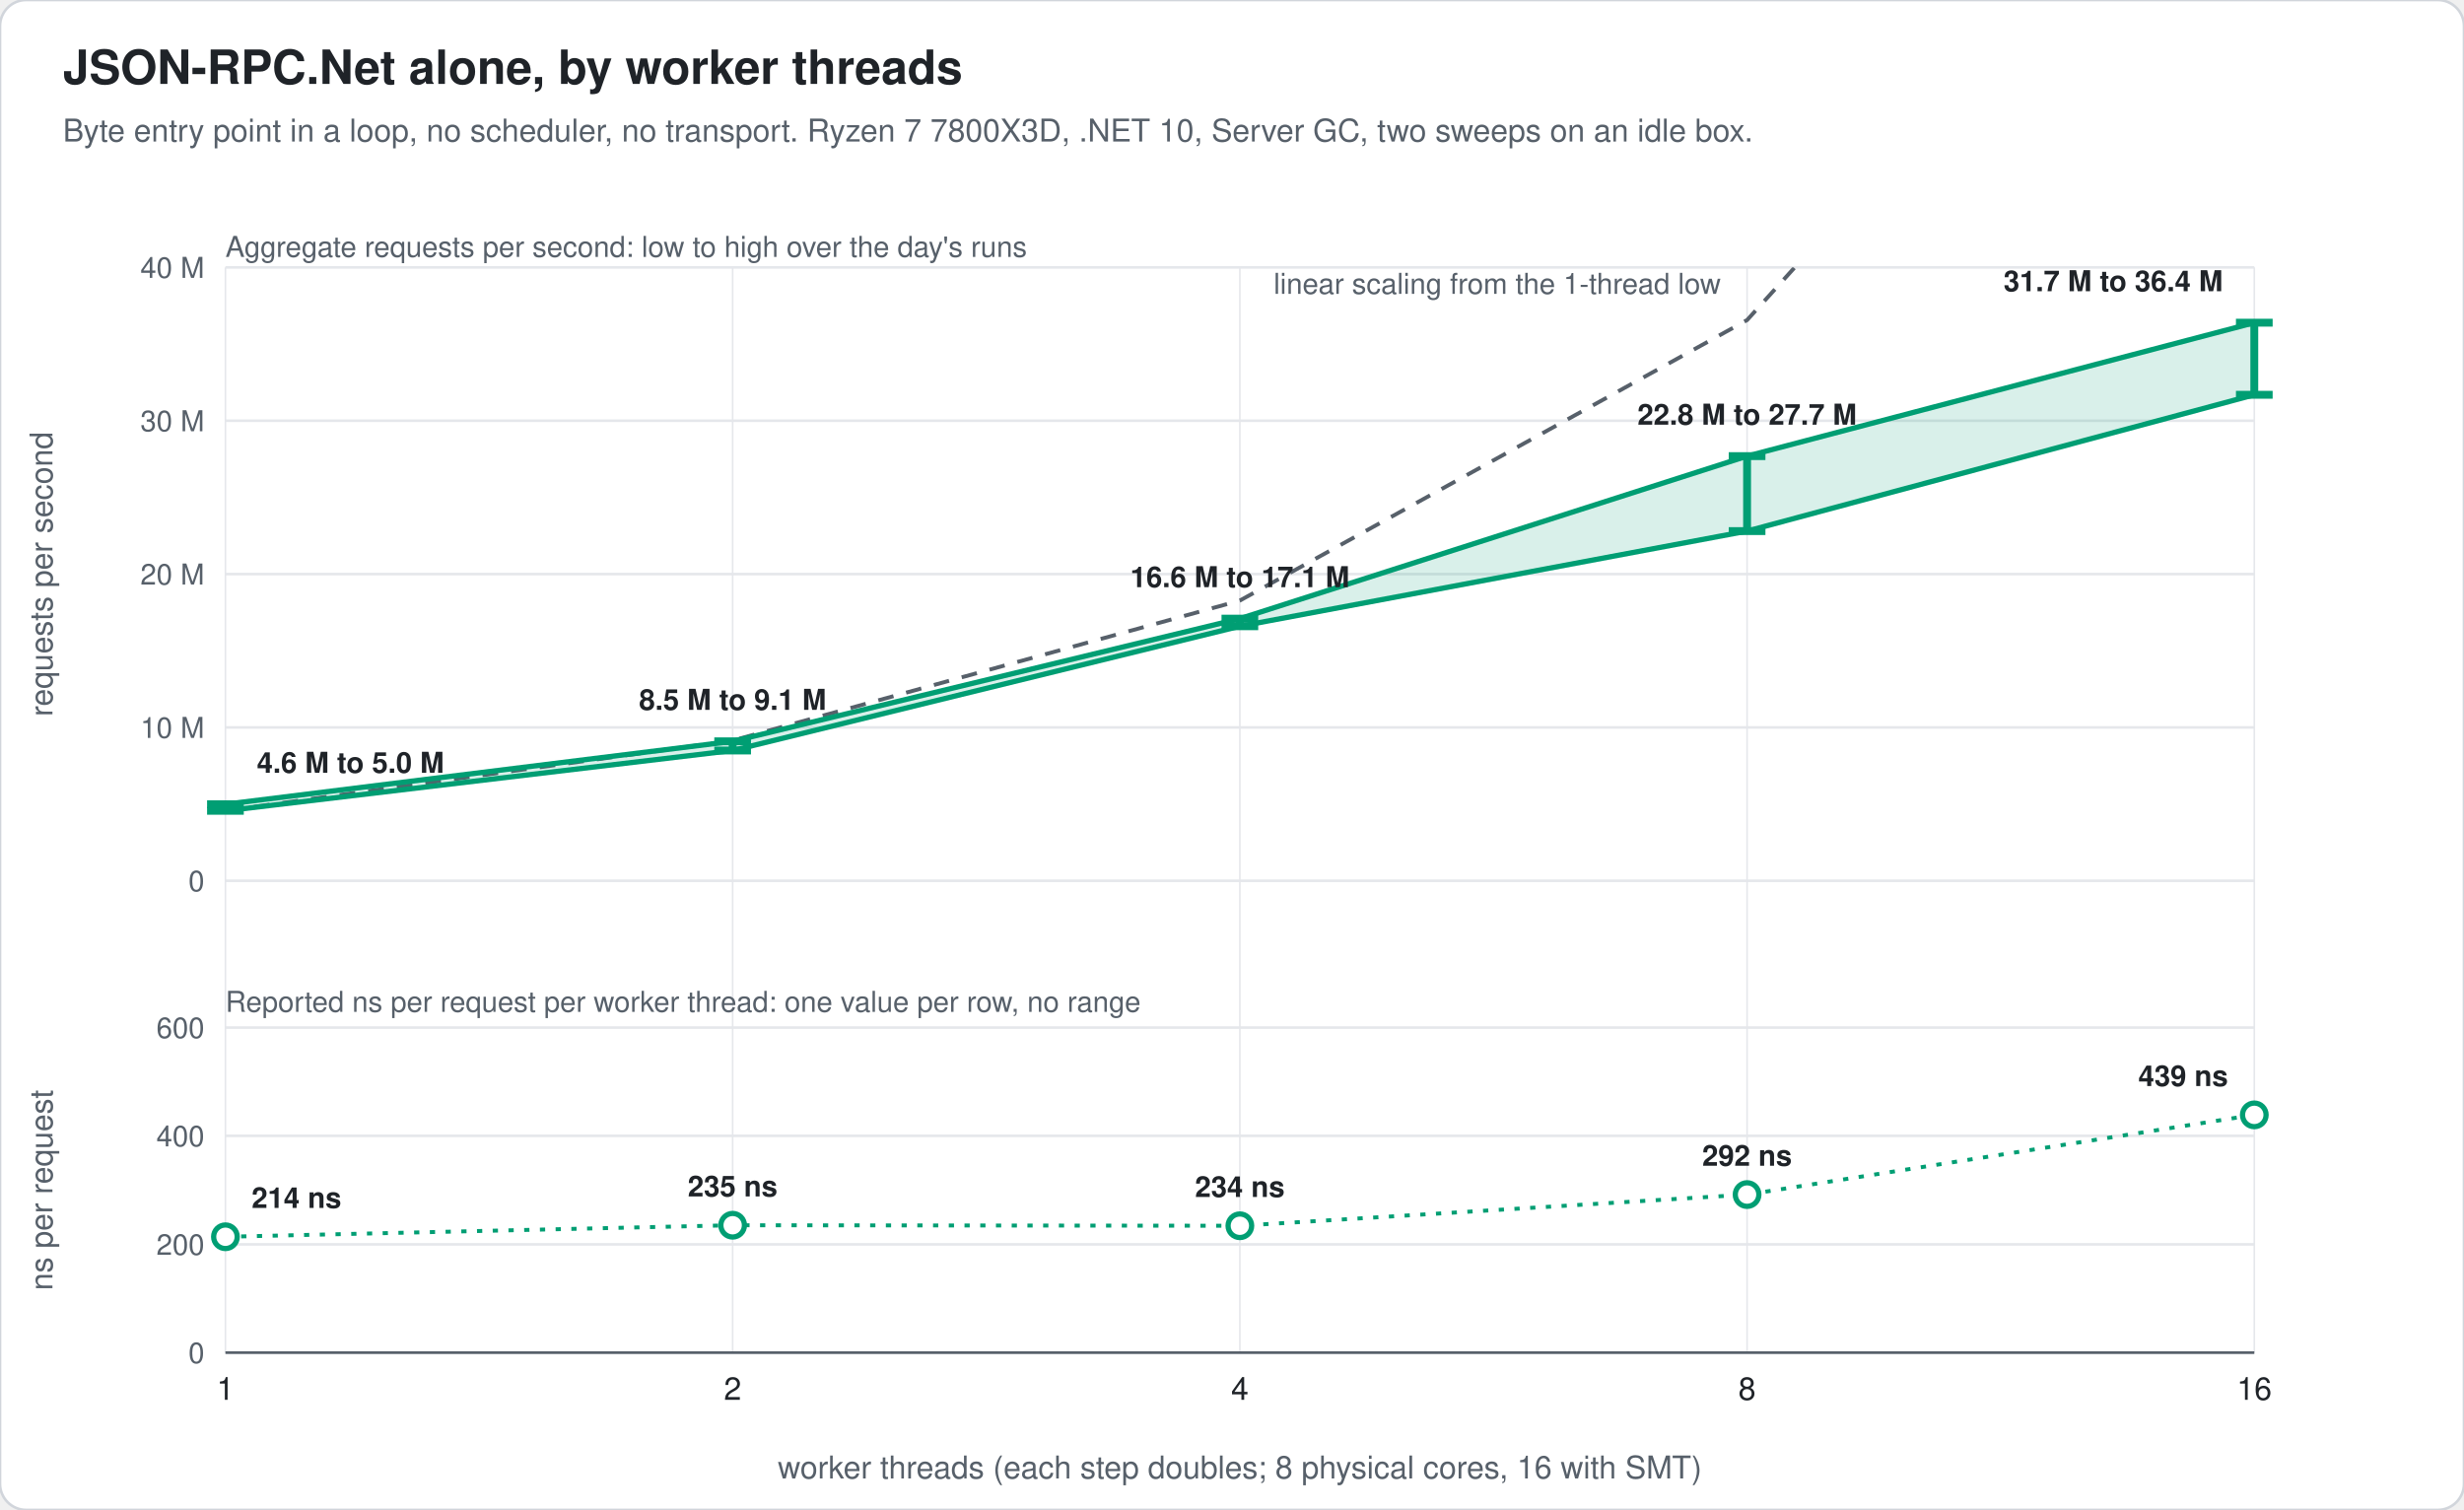
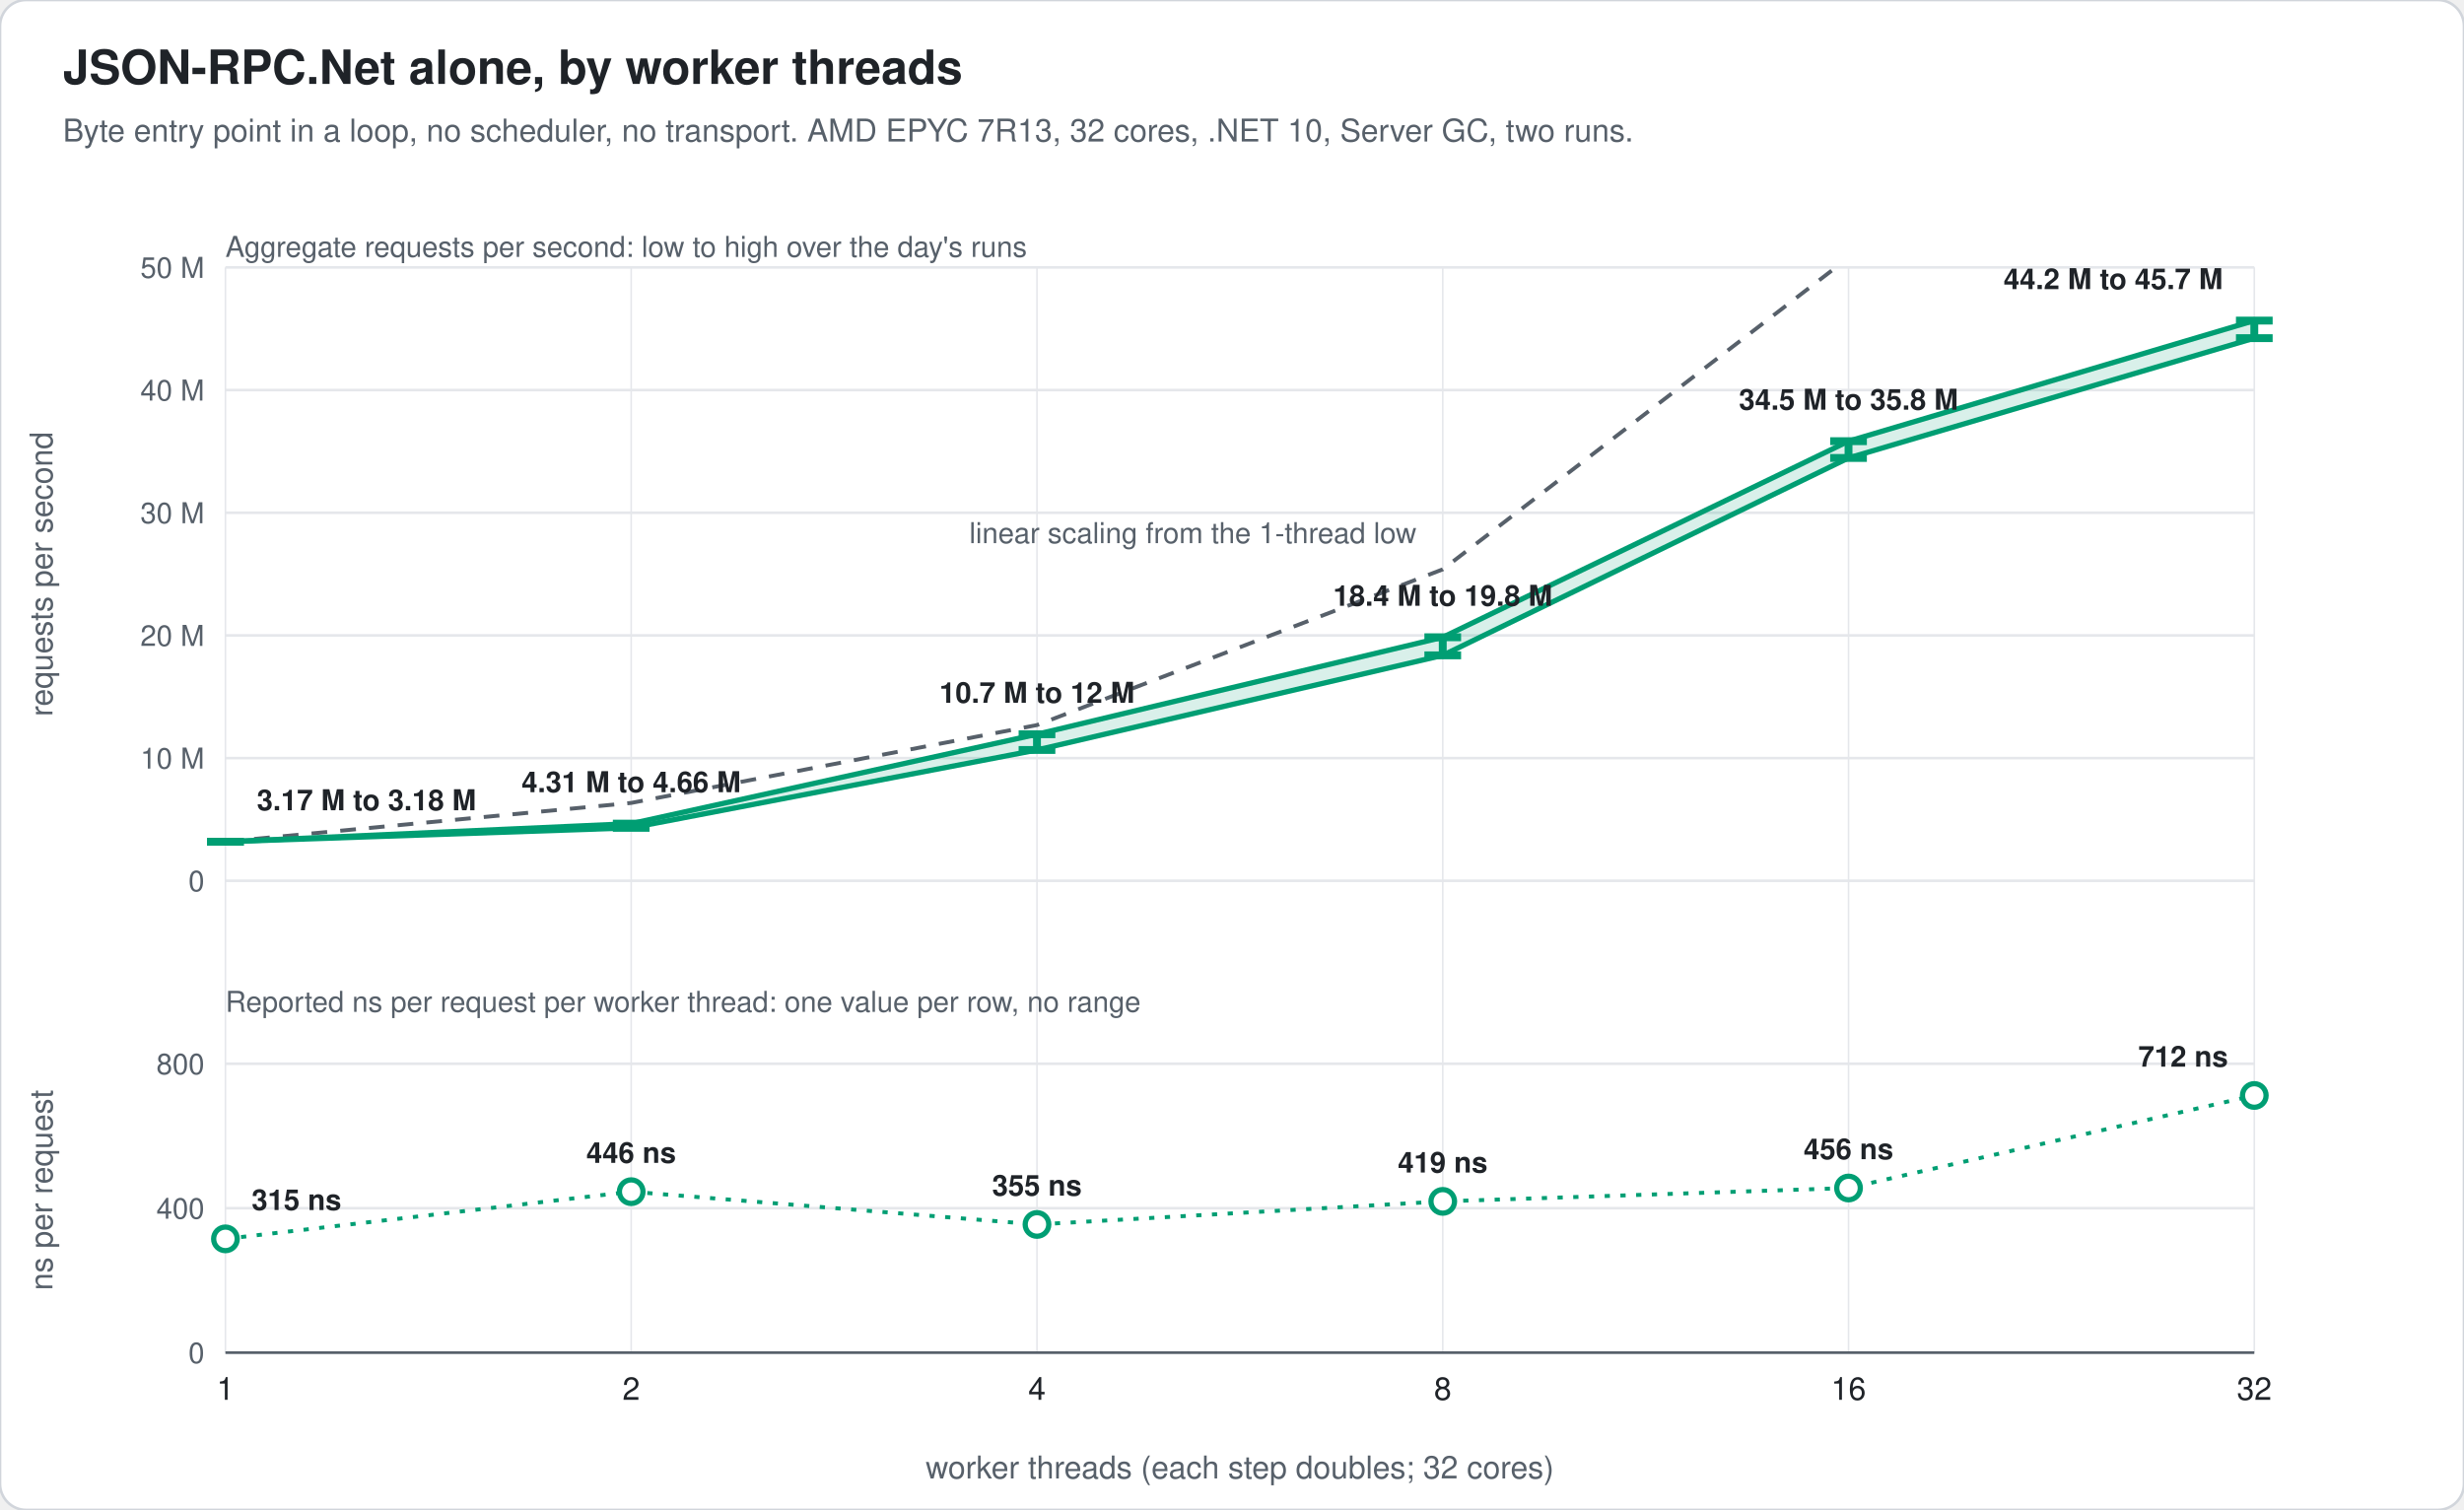
- <svg xmlns="http://www.w3.org/2000/svg" width="940" height="576" viewBox="0 0 940 576" font-family="-apple-system, 'Segoe UI', Helvetica, Arial, sans-serif" font-size="13" data-revision="2ebd3033c54f">
+ <svg xmlns="http://www.w3.org/2000/svg" width="940" height="576" viewBox="0 0 940 576" font-family="-apple-system, 'Segoe UI', Helvetica, Arial, sans-serif" font-size="13" data-revision="697798ae199d">
  <rect width="940" height="576" rx="10" fill="#ffffff" stroke="#d1d5db" />
  <text x="24.0" y="32.0" text-anchor="start" font-size="18" fill="#1f2328" font-weight="600">JSON-RPC.Net alone, by worker threads</text>
-   <text x="24.0" y="54.0" text-anchor="start" font-size="12" fill="#57606a">Byte entry point in a loop, no scheduler, no transport. Ryzen 7 7800X3D, .NET 10, Server GC, two sweeps on an idle box.</text>
+   <text x="24.0" y="54.0" text-anchor="start" font-size="12" fill="#57606a">Byte entry point in a loop, no scheduler, no transport. AMD EPYC 7R13, 32 cores, .NET 10, Server GC, two runs.</text>
  <text x="86.0" y="98.0" text-anchor="start" font-size="11" fill="#57606a">Aggregate requests per second: low to high over the day's runs</text>
  <line x1="86" y1="336.0" x2="860" y2="336.0" stroke="#e5e7eb" />
  <text x="78.0" y="340.0" text-anchor="end" font-size="11" fill="#57606a">0</text>
-   <line x1="86" y1="277.5" x2="860" y2="277.5" stroke="#e5e7eb" />
-   <text x="78.0" y="281.5" text-anchor="end" font-size="11" fill="#57606a">10 M</text>
-   <line x1="86" y1="219.0" x2="860" y2="219.0" stroke="#e5e7eb" />
-   <text x="78.0" y="223.0" text-anchor="end" font-size="11" fill="#57606a">20 M</text>
-   <line x1="86" y1="160.5" x2="860" y2="160.5" stroke="#e5e7eb" />
-   <text x="78.0" y="164.5" text-anchor="end" font-size="11" fill="#57606a">30 M</text>
+   <line x1="86" y1="289.2" x2="860" y2="289.2" stroke="#e5e7eb" />
+   <text x="78.0" y="293.2" text-anchor="end" font-size="11" fill="#57606a">10 M</text>
+   <line x1="86" y1="242.4" x2="860" y2="242.4" stroke="#e5e7eb" />
+   <text x="78.0" y="246.4" text-anchor="end" font-size="11" fill="#57606a">20 M</text>
+   <line x1="86" y1="195.6" x2="860" y2="195.6" stroke="#e5e7eb" />
+   <text x="78.0" y="199.6" text-anchor="end" font-size="11" fill="#57606a">30 M</text>
+   <line x1="86" y1="148.8" x2="860" y2="148.8" stroke="#e5e7eb" />
+   <text x="78.0" y="152.8" text-anchor="end" font-size="11" fill="#57606a">40 M</text>
  <line x1="86" y1="102.0" x2="860" y2="102.0" stroke="#e5e7eb" />
-   <text x="78.0" y="106.0" text-anchor="end" font-size="11" fill="#57606a">40 M</text>
+   <text x="78.0" y="106.0" text-anchor="end" font-size="11" fill="#57606a">50 M</text>
  <line x1="86.0" y1="102" x2="86.0" y2="516" stroke="#e5e7eb" stroke-width="0.6" />
-   <line x1="279.5" y1="102" x2="279.5" y2="516" stroke="#e5e7eb" stroke-width="0.6" />
-   <line x1="473.0" y1="102" x2="473.0" y2="516" stroke="#e5e7eb" stroke-width="0.6" />
-   <line x1="666.5" y1="102" x2="666.5" y2="516" stroke="#e5e7eb" stroke-width="0.6" />
+   <line x1="240.8" y1="102" x2="240.8" y2="516" stroke="#e5e7eb" stroke-width="0.6" />
+   <line x1="395.6" y1="102" x2="395.6" y2="516" stroke="#e5e7eb" stroke-width="0.6" />
+   <line x1="550.4" y1="102" x2="550.4" y2="516" stroke="#e5e7eb" stroke-width="0.6" />
+   <line x1="705.2" y1="102" x2="705.2" y2="516" stroke="#e5e7eb" stroke-width="0.6" />
  <line x1="860.0" y1="102" x2="860.0" y2="516" stroke="#e5e7eb" stroke-width="0.6" />
  <clipPath id="clip-sync-threads-light">
    <rect x="86" y="102" width="774" height="234" />
  </clipPath>
-   <polyline points="86.0,309.3 279.5,282.5 473.0,229.1 666.5,122.1 860.0,-91.8" fill="none" stroke="#57606a" stroke-width="1.5" stroke-dasharray="6 5" clip-path="url(#clip-sync-threads-light)" />
-   <text x="656.5" y="112.1" text-anchor="end" font-size="11" fill="#57606a">linear scaling from the 1-thread low</text>
-   <polygon points="86.0,306.8 279.5,282.8 473.0,236.0 666.5,174.0 860.0,123.1 860.0,150.6 666.5,202.6 473.0,238.9 279.5,286.3 86.0,309.3" fill="#009e73" fill-opacity="0.15" />
-   <polyline points="86.0,306.8 279.5,282.8 473.0,236.0 666.5,174.0 860.0,123.1" fill="none" stroke="#009e73" stroke-width="2" />
-   <polyline points="86.0,309.3 279.5,286.3 473.0,238.9 666.5,202.6 860.0,150.6" fill="none" stroke="#009e73" stroke-width="2" />
-   <line x1="86.0" y1="309.3" x2="86.0" y2="306.8" stroke="#009e73" stroke-width="3" />
-   <line x1="79.0" y1="309.3" x2="93.0" y2="309.3" stroke="#009e73" stroke-width="3" />
-   <line x1="79.0" y1="306.8" x2="93.0" y2="306.8" stroke="#009e73" stroke-width="3" />
-   <text x="98.0" y="294.8" text-anchor="start" font-size="11" fill="#1f2328" font-weight="600">4.6 M to 5.0 M</text>
-   <line x1="279.5" y1="286.3" x2="279.5" y2="282.8" stroke="#009e73" stroke-width="3" />
-   <line x1="272.5" y1="286.3" x2="286.5" y2="286.3" stroke="#009e73" stroke-width="3" />
-   <line x1="272.5" y1="282.8" x2="286.5" y2="282.8" stroke="#009e73" stroke-width="3" />
-   <text x="279.5" y="270.8" text-anchor="middle" font-size="11" fill="#1f2328" font-weight="600">8.5 M to 9.1 M</text>
-   <line x1="473.0" y1="238.9" x2="473.0" y2="236.0" stroke="#009e73" stroke-width="3" />
-   <line x1="466.0" y1="238.9" x2="480.0" y2="238.9" stroke="#009e73" stroke-width="3" />
-   <line x1="466.0" y1="236.0" x2="480.0" y2="236.0" stroke="#009e73" stroke-width="3" />
-   <text x="473.0" y="224.0" text-anchor="middle" font-size="11" fill="#1f2328" font-weight="600">16.6 M to 17.1 M</text>
-   <line x1="666.5" y1="202.6" x2="666.5" y2="174.0" stroke="#009e73" stroke-width="3" />
-   <line x1="659.5" y1="202.6" x2="673.5" y2="202.6" stroke="#009e73" stroke-width="3" />
-   <line x1="659.5" y1="174.0" x2="673.5" y2="174.0" stroke="#009e73" stroke-width="3" />
-   <text x="666.5" y="162.0" text-anchor="middle" font-size="11" fill="#1f2328" font-weight="600">22.8 M to 27.7 M</text>
-   <line x1="860.0" y1="150.6" x2="860.0" y2="123.1" stroke="#009e73" stroke-width="3" />
-   <line x1="853.0" y1="150.6" x2="867.0" y2="150.6" stroke="#009e73" stroke-width="3" />
-   <line x1="853.0" y1="123.1" x2="867.0" y2="123.1" stroke="#009e73" stroke-width="3" />
-   <text x="848.0" y="111.1" text-anchor="end" font-size="11" fill="#1f2328" font-weight="600">31.7 M to 36.4 M</text>
+   <polyline points="86.0,321.1 240.8,306.3 395.6,276.6 550.4,217.2 705.2,98.3 860.0,-139.4" fill="none" stroke="#57606a" stroke-width="1.5" stroke-dasharray="6 5" clip-path="url(#clip-sync-threads-light)" />
+   <text x="540.4" y="207.2" text-anchor="end" font-size="11" fill="#57606a">linear scaling from the 1-thread low</text>
+   <polygon points="86.0,321.1 240.8,314.2 395.6,280.1 550.4,243.1 705.2,168.3 860.0,122.3 860.0,129.0 705.2,174.7 550.4,250.0 395.6,286.1 240.8,315.8 86.0,321.1" fill="#009e73" fill-opacity="0.15" />
+   <polyline points="86.0,321.1 240.8,314.2 395.6,280.1 550.4,243.1 705.2,168.3 860.0,122.3" fill="none" stroke="#009e73" stroke-width="2" />
+   <polyline points="86.0,321.1 240.8,315.8 395.6,286.1 550.4,250.0 705.2,174.7 860.0,129.0" fill="none" stroke="#009e73" stroke-width="2" />
+   <line x1="86.0" y1="321.1" x2="86.0" y2="321.1" stroke="#009e73" stroke-width="3" />
+   <line x1="79.0" y1="321.1" x2="93.0" y2="321.1" stroke="#009e73" stroke-width="3" />
+   <line x1="79.0" y1="321.1" x2="93.0" y2="321.1" stroke="#009e73" stroke-width="3" />
+   <text x="98.0" y="309.1" text-anchor="start" font-size="11" fill="#1f2328" font-weight="600">3.17 M to 3.18 M</text>
+   <line x1="240.8" y1="315.8" x2="240.8" y2="314.2" stroke="#009e73" stroke-width="3" />
+   <line x1="233.8" y1="315.8" x2="247.8" y2="315.8" stroke="#009e73" stroke-width="3" />
+   <line x1="233.8" y1="314.2" x2="247.8" y2="314.2" stroke="#009e73" stroke-width="3" />
+   <text x="240.8" y="302.2" text-anchor="middle" font-size="11" fill="#1f2328" font-weight="600">4.31 M to 4.66 M</text>
+   <line x1="395.6" y1="286.1" x2="395.6" y2="280.1" stroke="#009e73" stroke-width="3" />
+   <line x1="388.6" y1="286.1" x2="402.6" y2="286.1" stroke="#009e73" stroke-width="3" />
+   <line x1="388.6" y1="280.1" x2="402.6" y2="280.1" stroke="#009e73" stroke-width="3" />
+   <text x="395.6" y="268.1" text-anchor="middle" font-size="11" fill="#1f2328" font-weight="600">10.7 M to 12 M</text>
+   <line x1="550.4" y1="250.0" x2="550.4" y2="243.1" stroke="#009e73" stroke-width="3" />
+   <line x1="543.4" y1="250.0" x2="557.4" y2="250.0" stroke="#009e73" stroke-width="3" />
+   <line x1="543.4" y1="243.1" x2="557.4" y2="243.1" stroke="#009e73" stroke-width="3" />
+   <text x="550.4" y="231.1" text-anchor="middle" font-size="11" fill="#1f2328" font-weight="600">18.4 M to 19.8 M</text>
+   <line x1="705.2" y1="174.7" x2="705.2" y2="168.3" stroke="#009e73" stroke-width="3" />
+   <line x1="698.2" y1="174.7" x2="712.2" y2="174.7" stroke="#009e73" stroke-width="3" />
+   <line x1="698.2" y1="168.3" x2="712.2" y2="168.3" stroke="#009e73" stroke-width="3" />
+   <text x="705.2" y="156.3" text-anchor="middle" font-size="11" fill="#1f2328" font-weight="600">34.5 M to 35.8 M</text>
+   <line x1="860.0" y1="129.0" x2="860.0" y2="122.3" stroke="#009e73" stroke-width="3" />
+   <line x1="853.0" y1="129.0" x2="867.0" y2="129.0" stroke="#009e73" stroke-width="3" />
+   <line x1="853.0" y1="122.3" x2="867.0" y2="122.3" stroke="#009e73" stroke-width="3" />
+   <text x="848.0" y="110.3" text-anchor="end" font-size="11" fill="#1f2328" font-weight="600">44.2 M to 45.7 M</text>
  <text x="86.0" y="386.0" text-anchor="start" font-size="11" fill="#57606a">Reported ns per request per worker thread: one value per row, no range</text>
  <line x1="86" y1="516.0" x2="860" y2="516.0" stroke="#e5e7eb" />
  <text x="78.0" y="520.0" text-anchor="end" font-size="11" fill="#57606a">0</text>
-   <line x1="86" y1="474.7" x2="860" y2="474.7" stroke="#e5e7eb" />
-   <text x="78.0" y="478.7" text-anchor="end" font-size="11" fill="#57606a">200</text>
-   <line x1="86" y1="433.3" x2="860" y2="433.3" stroke="#e5e7eb" />
-   <text x="78.0" y="437.3" text-anchor="end" font-size="11" fill="#57606a">400</text>
-   <line x1="86" y1="392.0" x2="860" y2="392.0" stroke="#e5e7eb" />
-   <text x="78.0" y="396.0" text-anchor="end" font-size="11" fill="#57606a">600</text>
-   <polyline points="86.0,471.8 279.5,467.4 473.0,467.6 666.5,455.7 860.0,425.3" fill="none" stroke="#009e73" stroke-width="1.5" stroke-dasharray="2 4" />
-   <circle cx="86.0" cy="471.8" r="4.5" fill="#ffffff" stroke="#009e73" stroke-width="2" />
-   <text x="96.0" y="460.8" text-anchor="start" font-size="11" fill="#1f2328" font-weight="600">214 ns</text>
-   <circle cx="279.5" cy="467.4" r="4.5" fill="#ffffff" stroke="#009e73" stroke-width="2" />
-   <text x="279.5" y="456.4" text-anchor="middle" font-size="11" fill="#1f2328" font-weight="600">235 ns</text>
-   <circle cx="473.0" cy="467.6" r="4.5" fill="#ffffff" stroke="#009e73" stroke-width="2" />
-   <text x="473.0" y="456.6" text-anchor="middle" font-size="11" fill="#1f2328" font-weight="600">234 ns</text>
-   <circle cx="666.5" cy="455.7" r="4.5" fill="#ffffff" stroke="#009e73" stroke-width="2" />
-   <text x="666.5" y="444.7" text-anchor="middle" font-size="11" fill="#1f2328" font-weight="600">292 ns</text>
-   <circle cx="860.0" cy="425.3" r="4.5" fill="#ffffff" stroke="#009e73" stroke-width="2" />
-   <text x="850.0" y="414.3" text-anchor="end" font-size="11" fill="#1f2328" font-weight="600">439 ns</text>
+   <line x1="86" y1="460.9" x2="860" y2="460.9" stroke="#e5e7eb" />
+   <text x="78.0" y="464.9" text-anchor="end" font-size="11" fill="#57606a">400</text>
+   <line x1="86" y1="405.8" x2="860" y2="405.8" stroke="#e5e7eb" />
+   <text x="78.0" y="409.8" text-anchor="end" font-size="11" fill="#57606a">800</text>
+   <polyline points="86.0,472.6 240.8,454.6 395.6,467.1 550.4,458.3 705.2,453.2 860.0,417.9" fill="none" stroke="#009e73" stroke-width="1.5" stroke-dasharray="2 4" />
+   <circle cx="86.0" cy="472.6" r="4.5" fill="#ffffff" stroke="#009e73" stroke-width="2" />
+   <text x="96.0" y="461.6" text-anchor="start" font-size="11" fill="#1f2328" font-weight="600">315 ns</text>
+   <circle cx="240.8" cy="454.6" r="4.5" fill="#ffffff" stroke="#009e73" stroke-width="2" />
+   <text x="240.8" y="443.6" text-anchor="middle" font-size="11" fill="#1f2328" font-weight="600">446 ns</text>
+   <circle cx="395.6" cy="467.1" r="4.5" fill="#ffffff" stroke="#009e73" stroke-width="2" />
+   <text x="395.6" y="456.1" text-anchor="middle" font-size="11" fill="#1f2328" font-weight="600">355 ns</text>
+   <circle cx="550.4" cy="458.3" r="4.5" fill="#ffffff" stroke="#009e73" stroke-width="2" />
+   <text x="550.4" y="447.3" text-anchor="middle" font-size="11" fill="#1f2328" font-weight="600">419 ns</text>
+   <circle cx="705.2" cy="453.2" r="4.5" fill="#ffffff" stroke="#009e73" stroke-width="2" />
+   <text x="705.2" y="442.2" text-anchor="middle" font-size="11" fill="#1f2328" font-weight="600">456 ns</text>
+   <circle cx="860.0" cy="417.9" r="4.5" fill="#ffffff" stroke="#009e73" stroke-width="2" />
+   <text x="850.0" y="406.9" text-anchor="end" font-size="11" fill="#1f2328" font-weight="600">712 ns</text>
  <line x1="86" y1="516" x2="860" y2="516" stroke="#57606a" />
  <text x="86.0" y="534.0" text-anchor="middle" font-size="12" fill="#1f2328">1</text>
-   <text x="279.5" y="534.0" text-anchor="middle" font-size="12" fill="#1f2328">2</text>
-   <text x="473.0" y="534.0" text-anchor="middle" font-size="12" fill="#1f2328">4</text>
-   <text x="666.5" y="534.0" text-anchor="middle" font-size="12" fill="#1f2328">8</text>
-   <text x="860.0" y="534.0" text-anchor="middle" font-size="12" fill="#1f2328">16</text>
-   <text x="473.0" y="564.0" text-anchor="middle" font-size="12" fill="#57606a">worker threads (each step doubles; 8 physical cores, 16 with SMT)</text>
+   <text x="240.8" y="534.0" text-anchor="middle" font-size="12" fill="#1f2328">2</text>
+   <text x="395.6" y="534.0" text-anchor="middle" font-size="12" fill="#1f2328">4</text>
+   <text x="550.4" y="534.0" text-anchor="middle" font-size="12" fill="#1f2328">8</text>
+   <text x="705.2" y="534.0" text-anchor="middle" font-size="12" fill="#1f2328">16</text>
+   <text x="860.0" y="534.0" text-anchor="middle" font-size="12" fill="#1f2328">32</text>
+   <text x="473.0" y="564.0" text-anchor="middle" font-size="12" fill="#57606a">worker threads (each step doubles; 32 cores)</text>
  <text x="0.0" y="0.0" text-anchor="middle" font-size="12" fill="#57606a" transform="translate(20 219.0) rotate(-90)">requests per second</text>
  <text x="0.0" y="0.0" text-anchor="middle" font-size="12" fill="#57606a" transform="translate(20 454.0) rotate(-90)">ns per request</text>
</svg>
